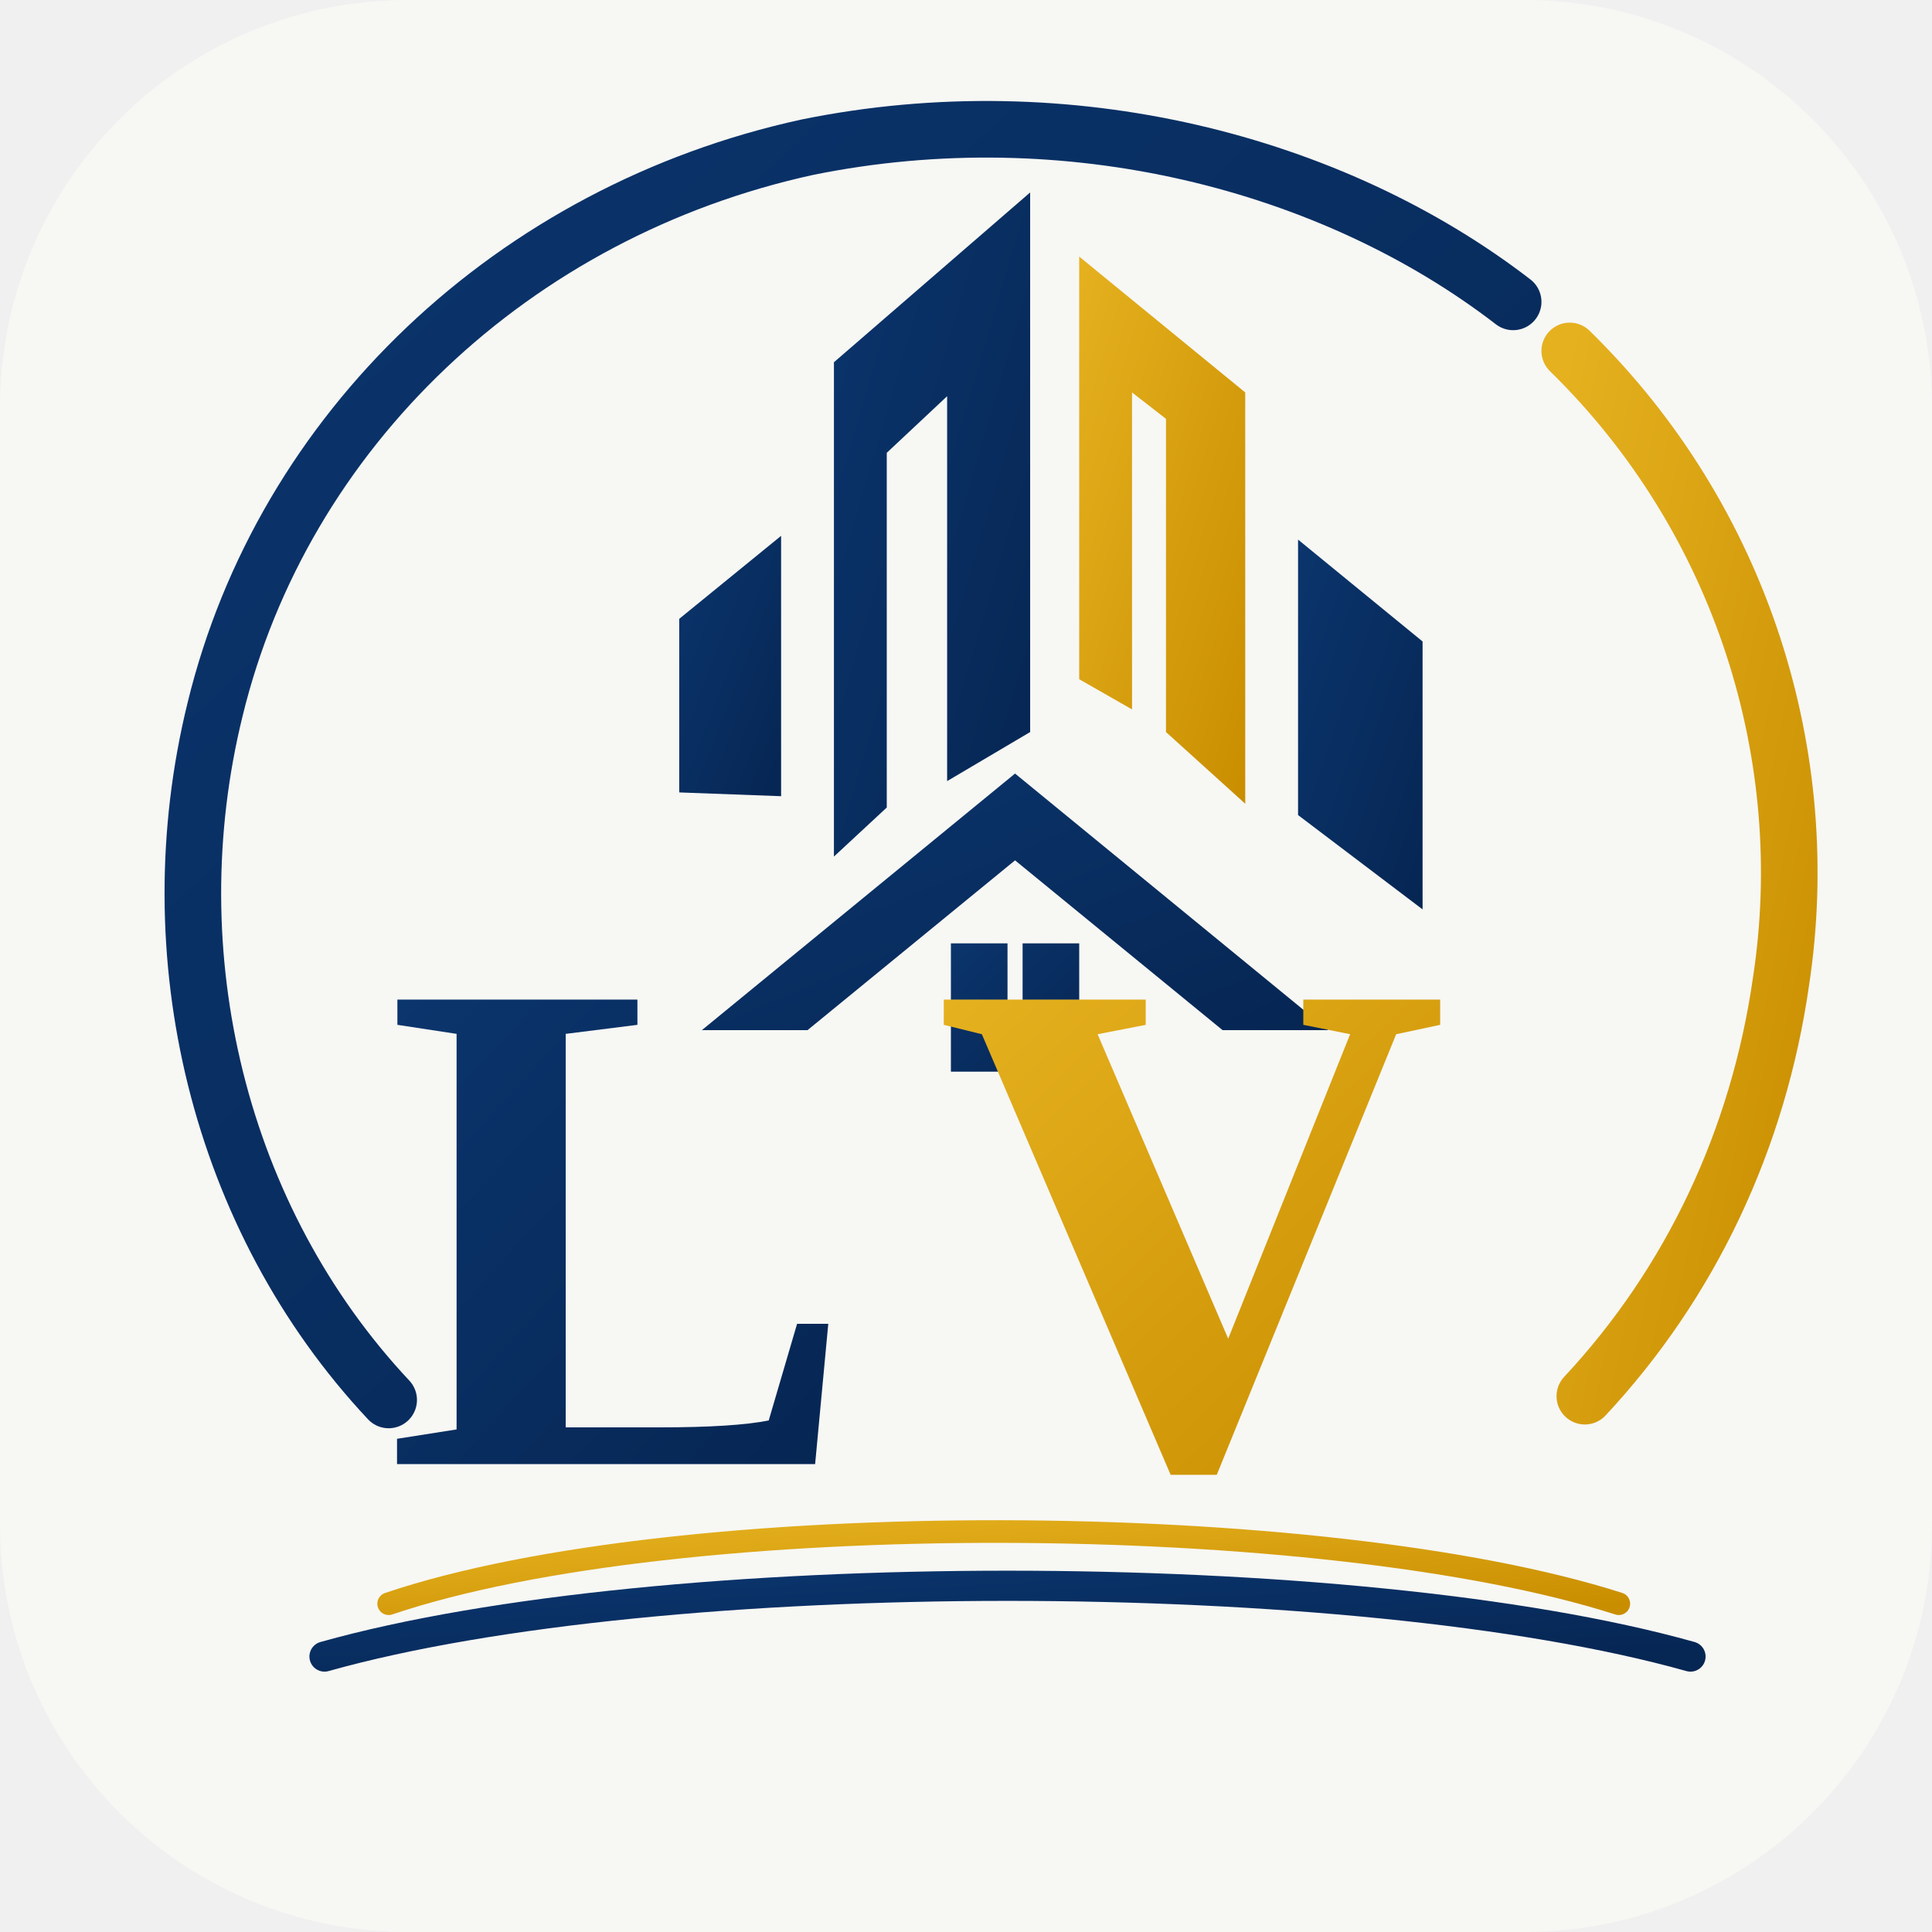
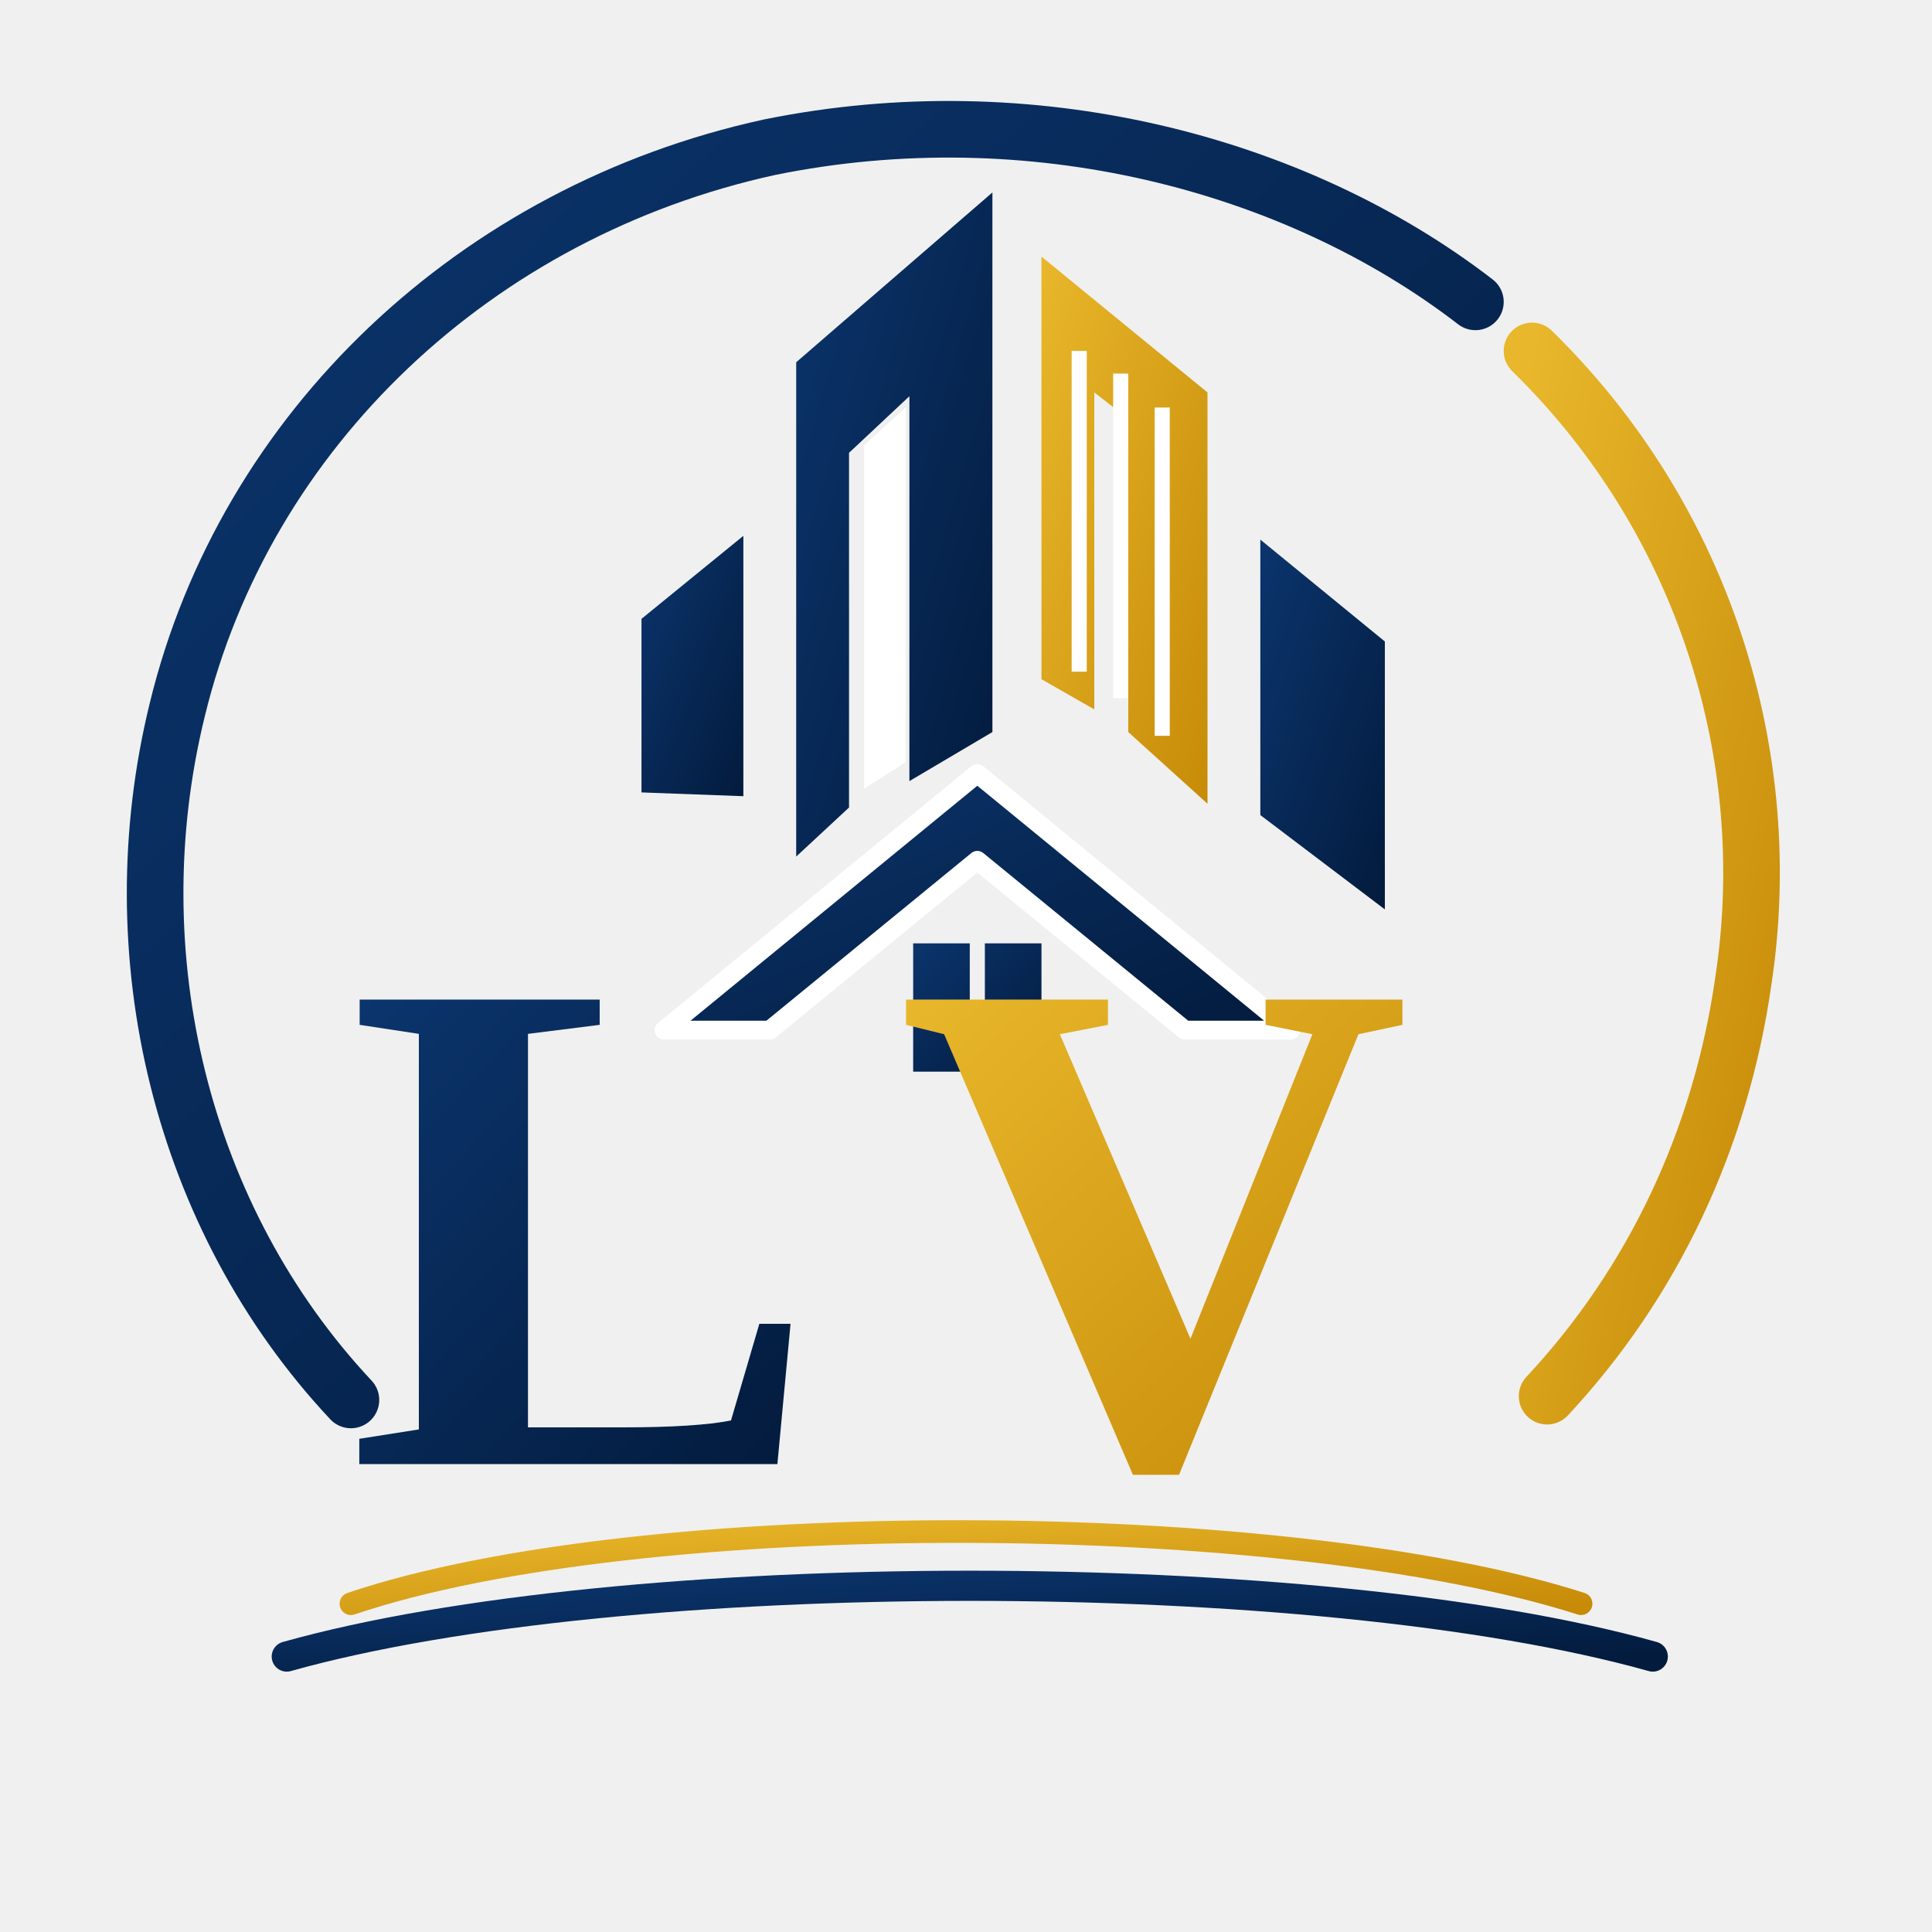
- <svg xmlns="http://www.w3.org/2000/svg" viewBox="0 0 512 512">
-   <rect width="512" height="512" rx="108" fill="#f7f7f4" />
+ <svg xmlns="http://www.w3.org/2000/svg" viewBox="0 0 512 512" role="img" aria-labelledby="title desc">
  <defs>
    <linearGradient id="n" x1="0" y1="0" x2="1" y2="1">
-       <stop offset="0" stop-color="#0b356d" />
-       <stop offset="1" stop-color="#062653" />
+       <stop stop-color="#0b356d" />
+       <stop offset="1" stop-color="#031b3d" />
    </linearGradient>
    <linearGradient id="g" x1="0" y1="0" x2="1" y2="1">
-       <stop offset="0" stop-color="#e5b11f" />
-       <stop offset="1" stop-color="#c98e00" />
+       <stop stop-color="#e8b72b" />
+       <stop offset="1" stop-color="#c78b08" />
    </linearGradient>
  </defs>
-   <path d="M103 371C58 323 41 253 57 188C75 114 136 56 214 39C283 25 353 43 401 80" fill="none" stroke="url(#n)" stroke-width="15" stroke-linecap="round" />
-   <path d="M416 93C462 138 481 201 472 260C466 302 448 340 420 370" fill="none" stroke="url(#g)" stroke-width="15" stroke-linecap="round" />
-   <path d="M180 210V164L207 142V211Z" fill="url(#n)" />
-   <path d="M221 227V96L273 51V194L251 207V105L235 120V214Z" fill="url(#n)" />
-   <path d="M286 180V68L330 104V213L309 194V111L300 104V188Z" fill="url(#g)" />
-   <path d="M344 216V143L377 170V241Z" fill="url(#n)" />
-   <path d="M186 273L269 205L352 273H324L269 228L214 273Z" fill="url(#n)" />
-   <path d="M252 250h15v15h-15zm19 0h15v15h-15zm-19 19h15v15h-15zm19 0h15v15h-15z" fill="url(#n)" />
-   <text x="102" y="388" font-family="Georgia, 'Times New Roman', serif" font-size="188" font-weight="700" fill="url(#n)">L</text>
-   <text x="248" y="388" font-family="Georgia, 'Times New Roman', serif" font-size="188" font-weight="700" fill="url(#g)">V</text>
-   <path d="M103 425C180 399 351 400 429 425" fill="none" stroke="url(#g)" stroke-width="6" stroke-linecap="round" />
-   <path d="M86 439C175 414 359 414 448 439" fill="none" stroke="url(#n)" stroke-width="8" stroke-linecap="round" />
+   <path d="M93 371C48 323 31 253 47 188C65 114 126 56 204 39C273 25 343 43 391 80" fill="none" stroke="url(#n)" stroke-width="15" stroke-linecap="round" />
+   <path d="M406 93C452 138 471 201 462 260C456 302 438 340 410 370" fill="none" stroke="url(#g)" stroke-width="15" stroke-linecap="round" />
+   <path d="M170 210V164L197 142V211Z" fill="url(#n)" />
+   <path d="M211 227V96L263 51V194L241 207V105L225 120V214Z" fill="url(#n)" />
+   <path d="M229 118l11-10v94l-11 7z" fill="#fff" />
+   <path d="M276 180V68L320 104V213L299 194V111L290 104V188Z" fill="url(#g)" />
+   <path d="M286 93v85M297 99v86M308 108v87" stroke="#fff" stroke-width="4" />
+   <path d="M334 216V143L367 170V241Z" fill="url(#n)" />
+   <path d="M176 273L259 205L342 273H314L259 228L204 273Z" fill="url(#n)" stroke="#fff" stroke-width="5" stroke-linejoin="round" />
+   <path d="M242 250h15v15h-15zm19 0h15v15h-15zm-19 19h15v15h-15zm19 0h15v15h-15z" fill="url(#n)" />
+   <text x="92" y="388" font-family="Georgia,'Times New Roman',serif" font-size="188" font-weight="700" fill="url(#n)">L</text>
+   <text x="238" y="388" font-family="Georgia,'Times New Roman',serif" font-size="188" font-weight="700" fill="url(#g)">V</text>
+   <path d="M93 425C170 399 341 400 419 425" fill="none" stroke="url(#g)" stroke-width="6" stroke-linecap="round" />
+   <path d="M76 439C165 414 349 414 438 439" fill="none" stroke="url(#n)" stroke-width="8" stroke-linecap="round" />
</svg>
